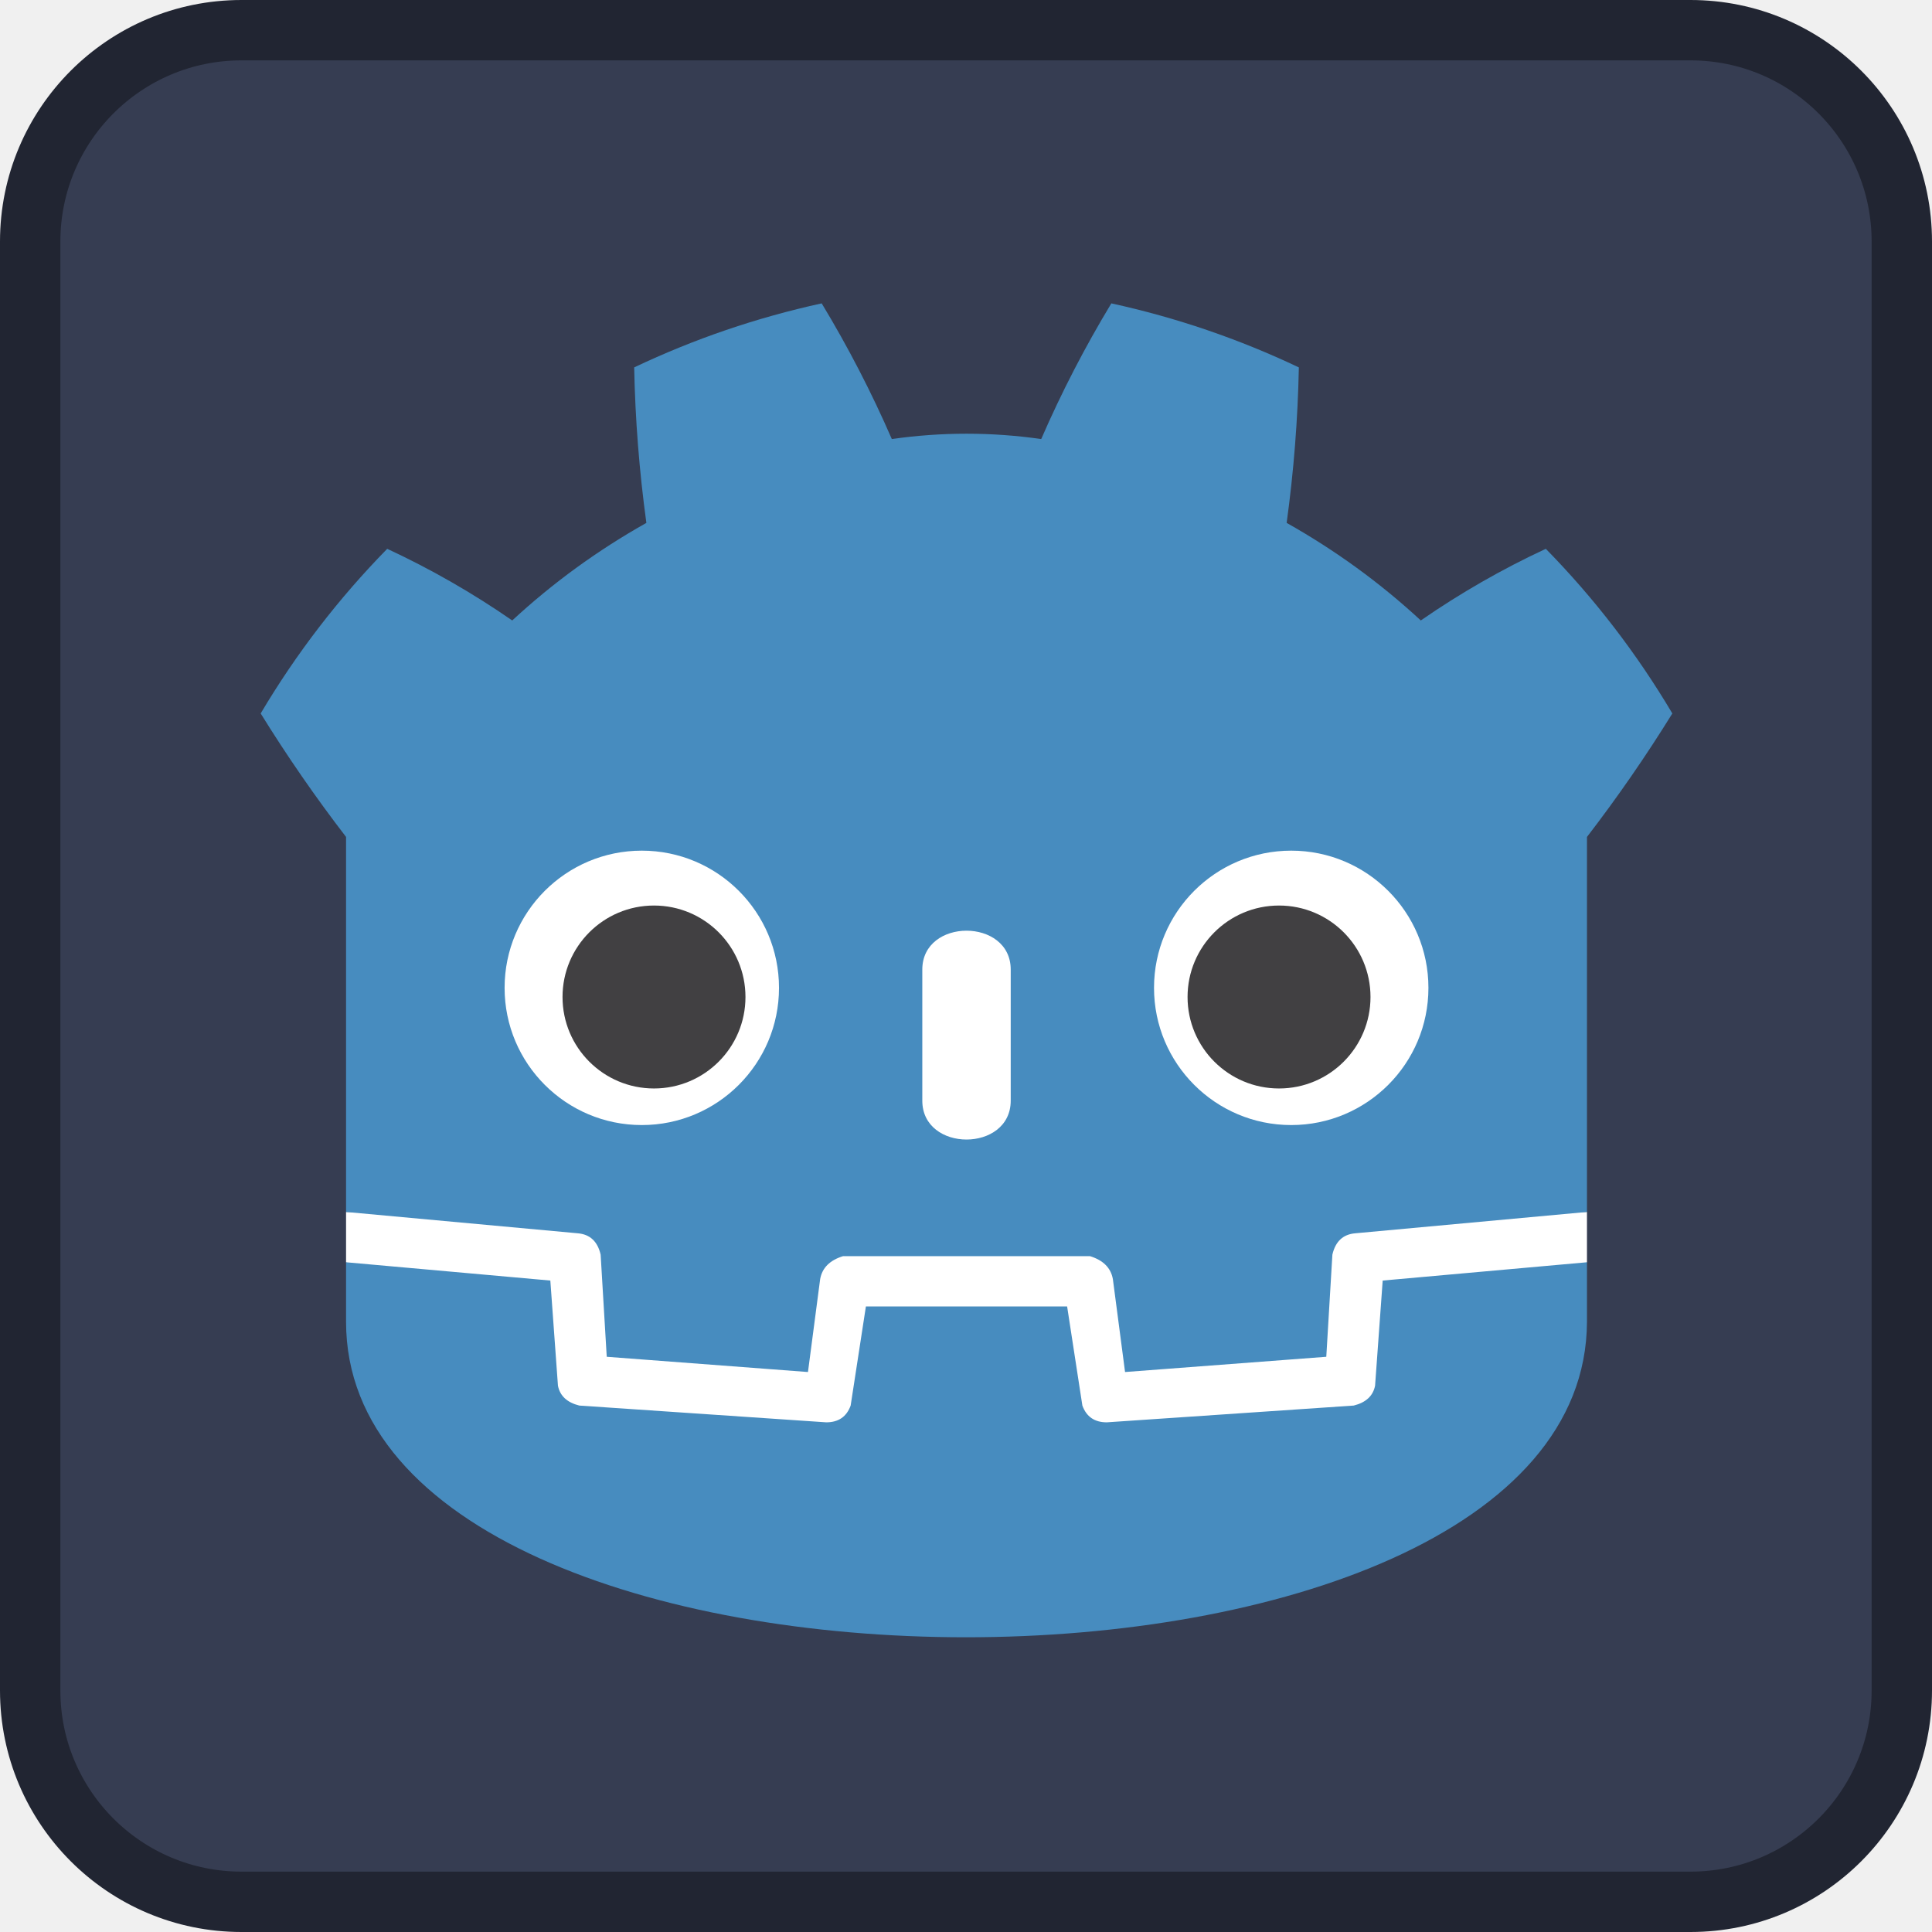
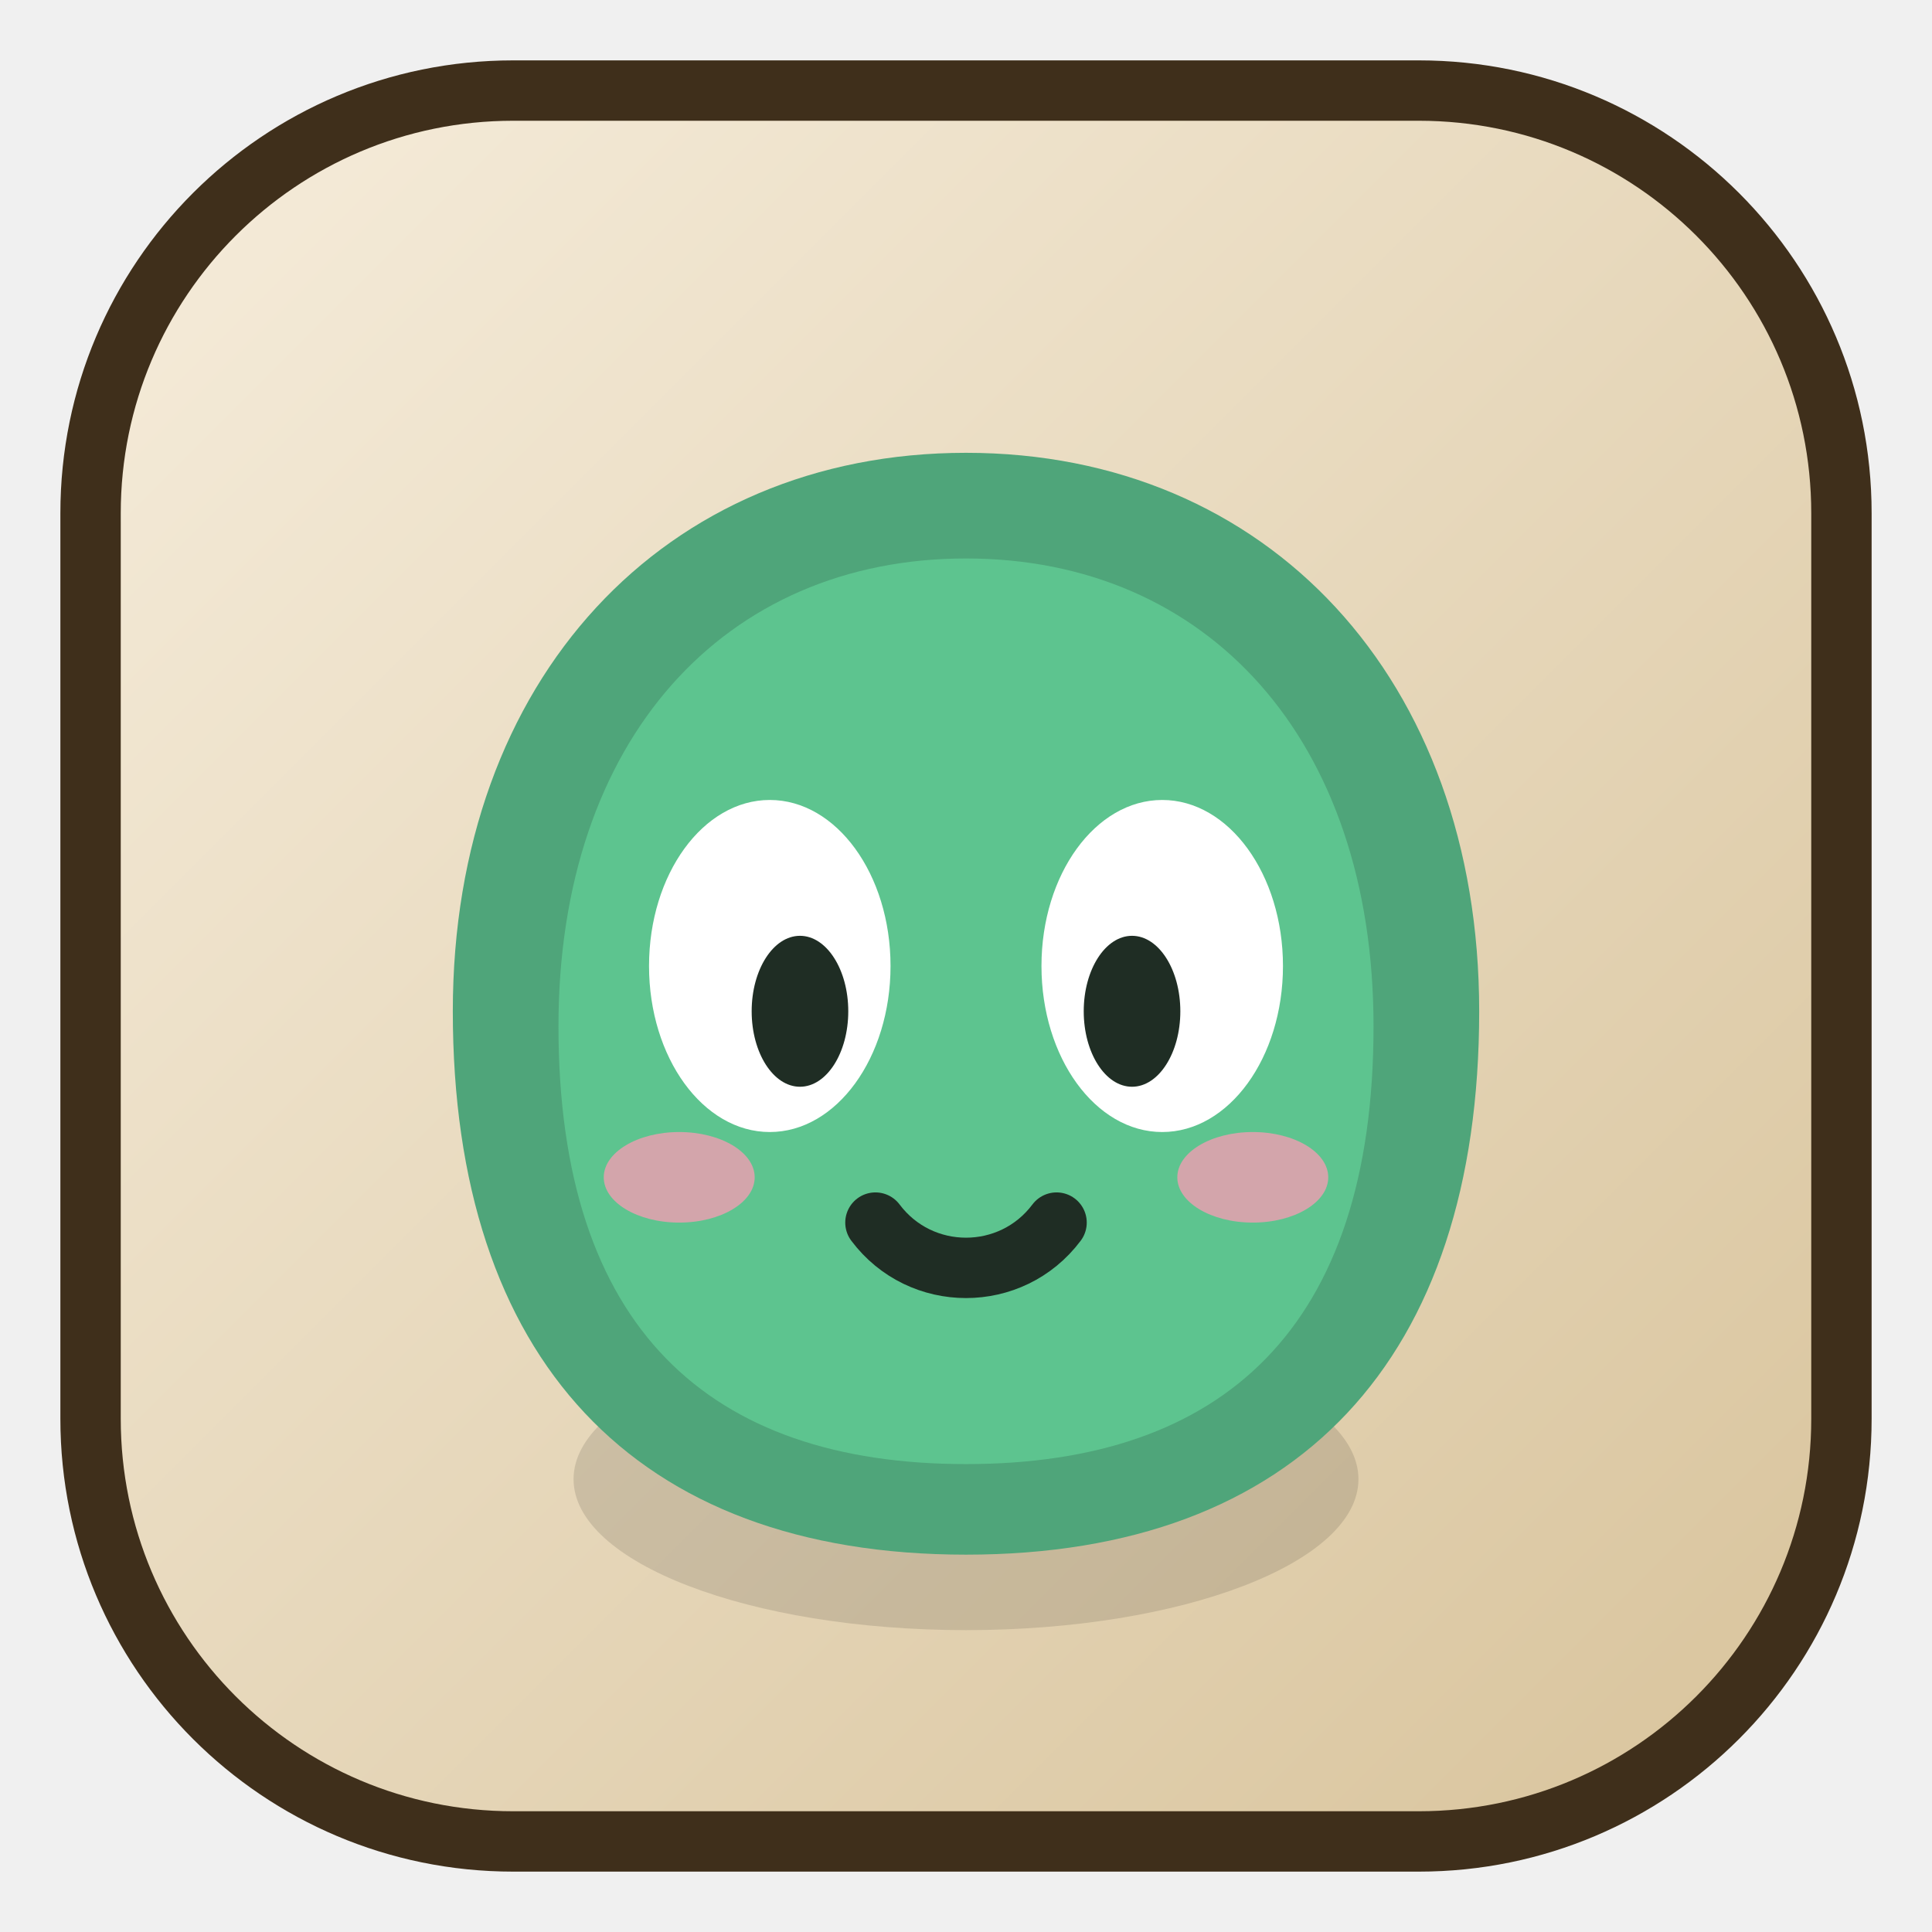
- <svg xmlns="http://www.w3.org/2000/svg" width="128" height="128">
-   <rect width="124" height="124" x="2" y="2" fill="#363d52" stroke="#212532" stroke-width="4" rx="14" />
-   <g fill="#fff" transform="translate(12.322 12.322)scale(.101)">
-     <path d="M105 673v33q407 354 814 0v-33z" />
-     <path fill="#478cbf" d="m105 673 152 14q12 1 15 14l4 67 132 10 8-61q2-11 15-15h162q13 4 15 15l8 61 132-10 4-67q3-13 15-14l152-14V427q30-39 56-81-35-59-83-108-43 20-82 47-40-37-88-64 7-51 8-102-59-28-123-42-26 43-46 89-49-7-98 0-20-46-46-89-64 14-123 42 1 51 8 102-48 27-88 64-39-27-82-47-48 49-83 108 26 42 56 81zm0 33v39c0 276 813 276 814 0v-39l-134 12-5 69q-2 10-14 13l-162 11q-12 0-16-11l-10-65H446l-10 65q-4 11-16 11l-162-11q-12-3-14-13l-5-69z" />
-     <path d="M483 600c0 34 58 34 58 0v-86c0-34-58-34-58 0z" />
-     <circle cx="725" cy="526" r="90" />
-     <circle cx="299" cy="526" r="90" />
-   </g>
-   <g fill="#414042" transform="translate(12.322 12.322)scale(.101)">
-     <circle cx="307" cy="532" r="60" />
-     <circle cx="717" cy="532" r="60" />
-   </g>
+ <svg xmlns="http://www.w3.org/2000/svg" width="128" height="128" viewBox="0 0 128 128">
+   <defs>
+     <linearGradient id="bg" x1="0" y1="0" x2="1" y2="1">
+       <stop offset="0" stop-color="#f6eddc" />
+       <stop offset="1" stop-color="#d8c39b" />
+     </linearGradient>
+   </defs>
+   <rect x="6" y="6" width="116" height="116" rx="28" fill="url(#bg)" />
+   <rect x="6" y="6" width="116" height="116" rx="28" fill="none" stroke="#3f2f1b" stroke-width="4" />
+   <ellipse cx="64" cy="98" rx="26" ry="10" fill="#000000" opacity="0.12" />
+   <path d="M41 40l-9 16 15-4z" fill="#356d4f" />
+   <path d="M87 40l9 16-15-4z" fill="#356d4f" />
+   <path d="M64 30c-20 0-34 15-34 37 0 23 12 36 34 36s34-13 34-36c0-22-14-37-34-37z" fill="#4fa57a" />
+   <path d="M64 37c-16 0-27 12-27 31 0 20 10 29 27 29s27-9 27-29c0-19-11-31-27-31z" fill="#5dc48f" />
+   <ellipse cx="51" cy="64" rx="8" ry="11" fill="#ffffff" />
+   <ellipse cx="77" cy="64" rx="8" ry="11" fill="#ffffff" />
+   <ellipse cx="53" cy="67" rx="3.2" ry="5" fill="#1f2d24" />
+   <ellipse cx="75" cy="67" rx="3.2" ry="5" fill="#1f2d24" />
+   <path d="M58 81c3 4 9 4 12 0" fill="none" stroke="#1f2d24" stroke-linecap="round" stroke-width="4" />
+   <ellipse cx="45" cy="78" rx="5" ry="3" fill="#e7a0b0" opacity="0.85" />
+   <ellipse cx="83" cy="78" rx="5" ry="3" fill="#e7a0b0" opacity="0.85" />
</svg>
